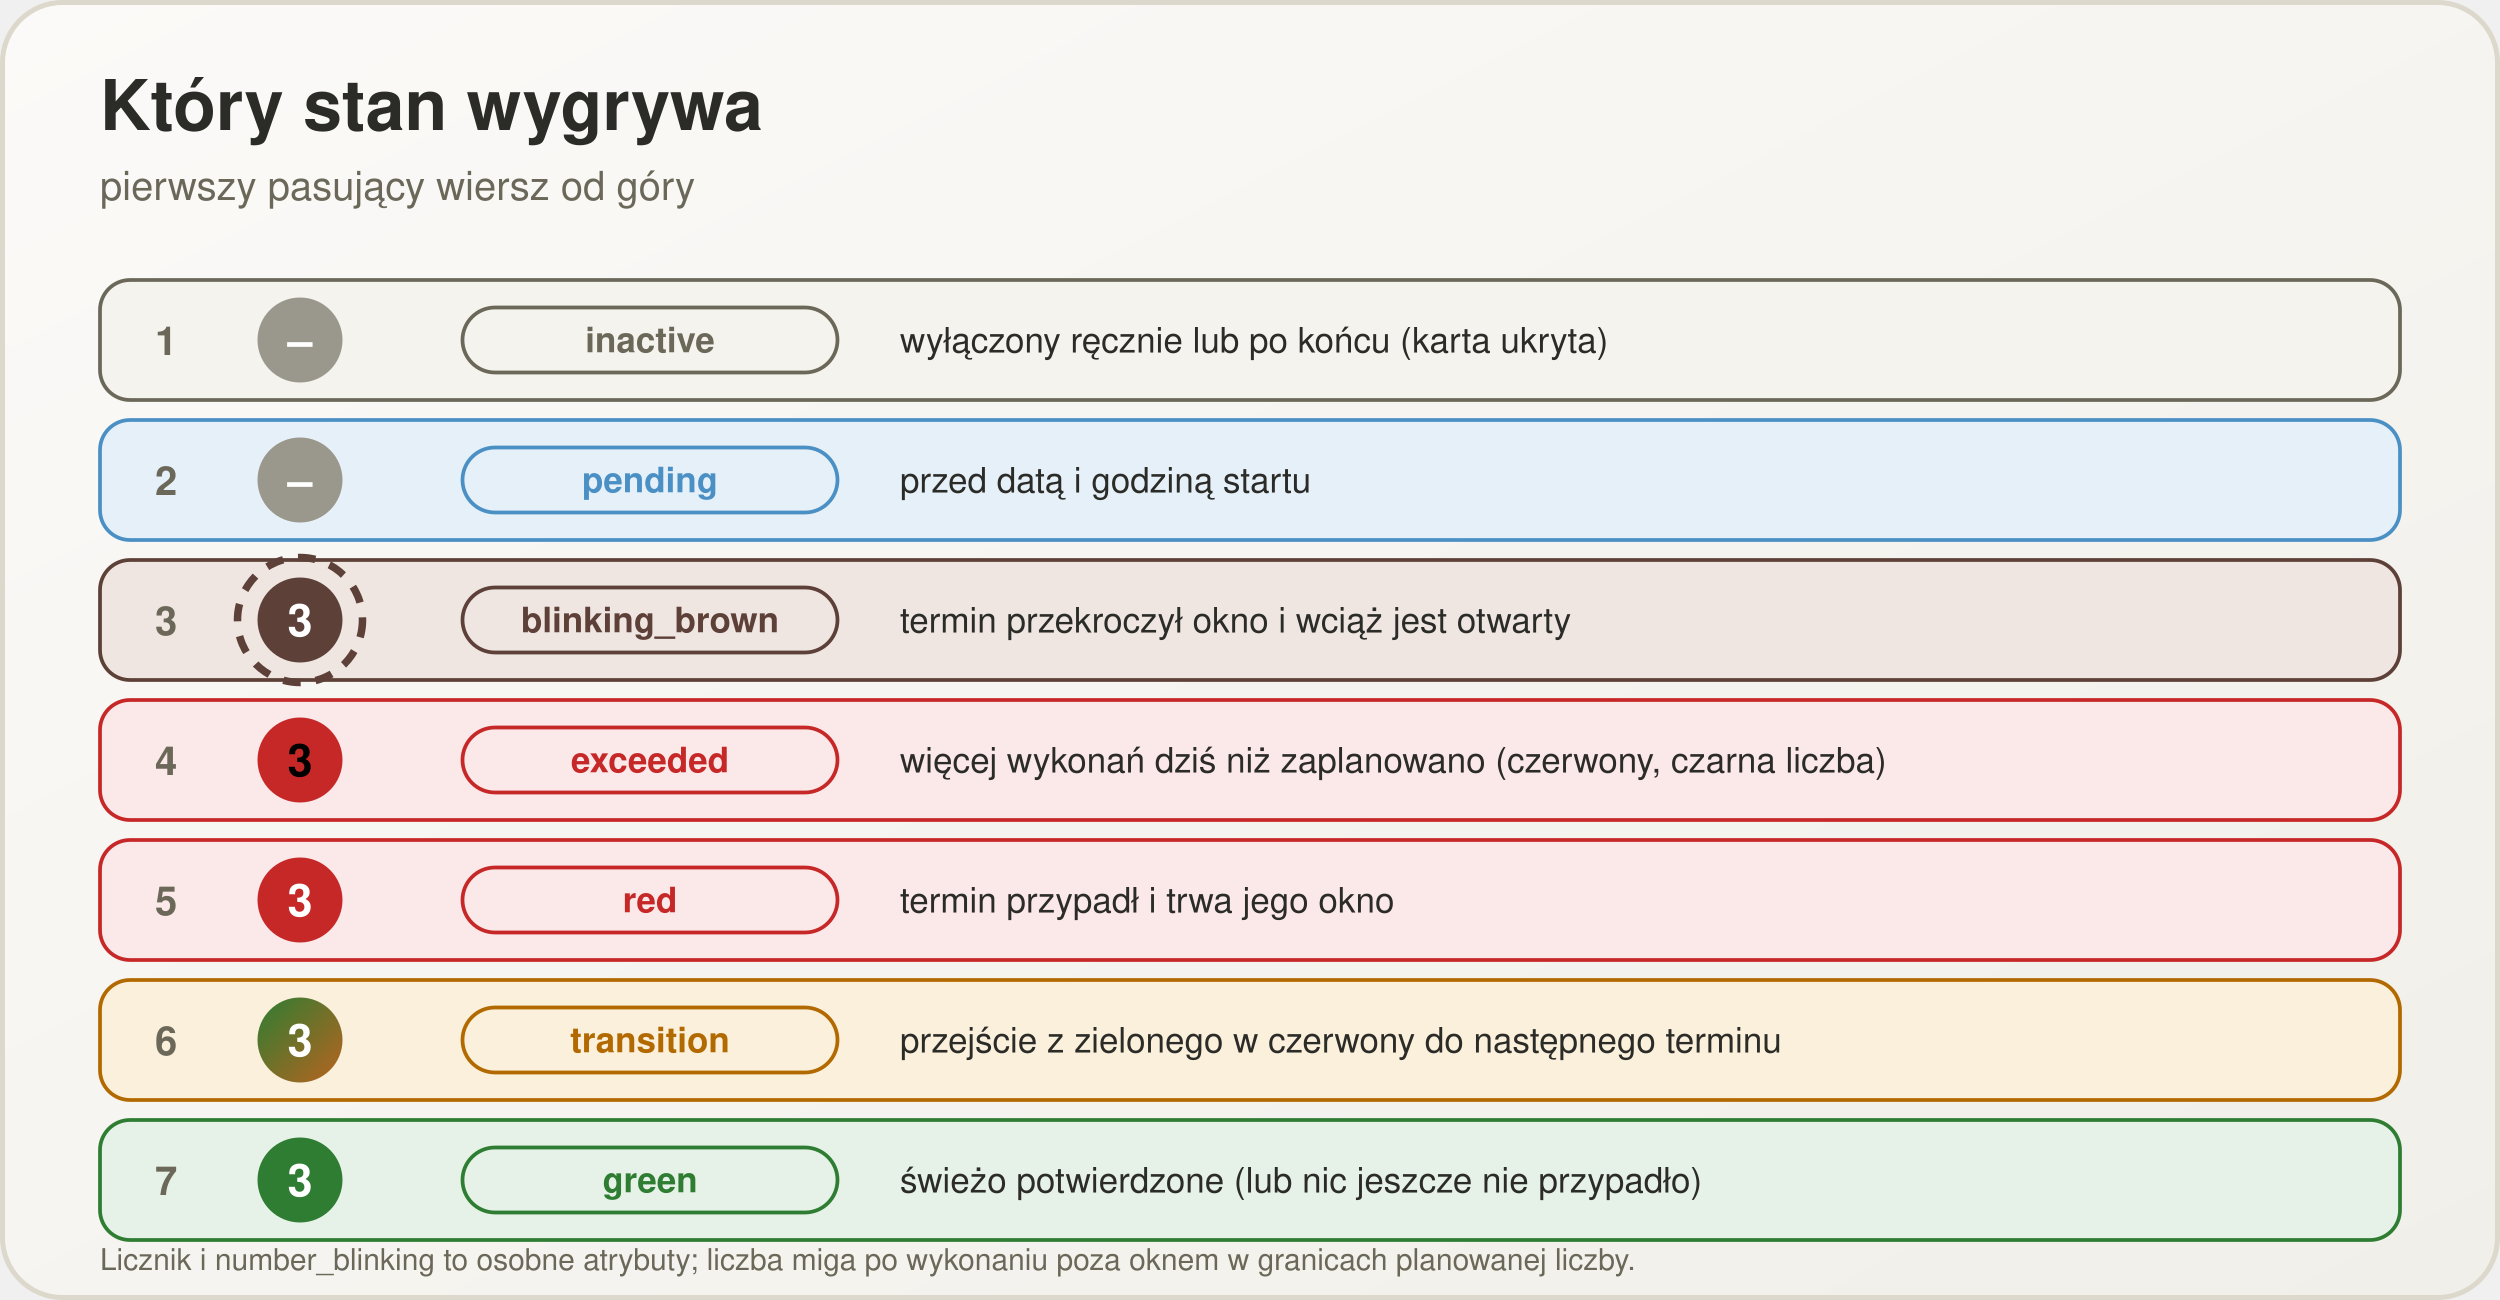
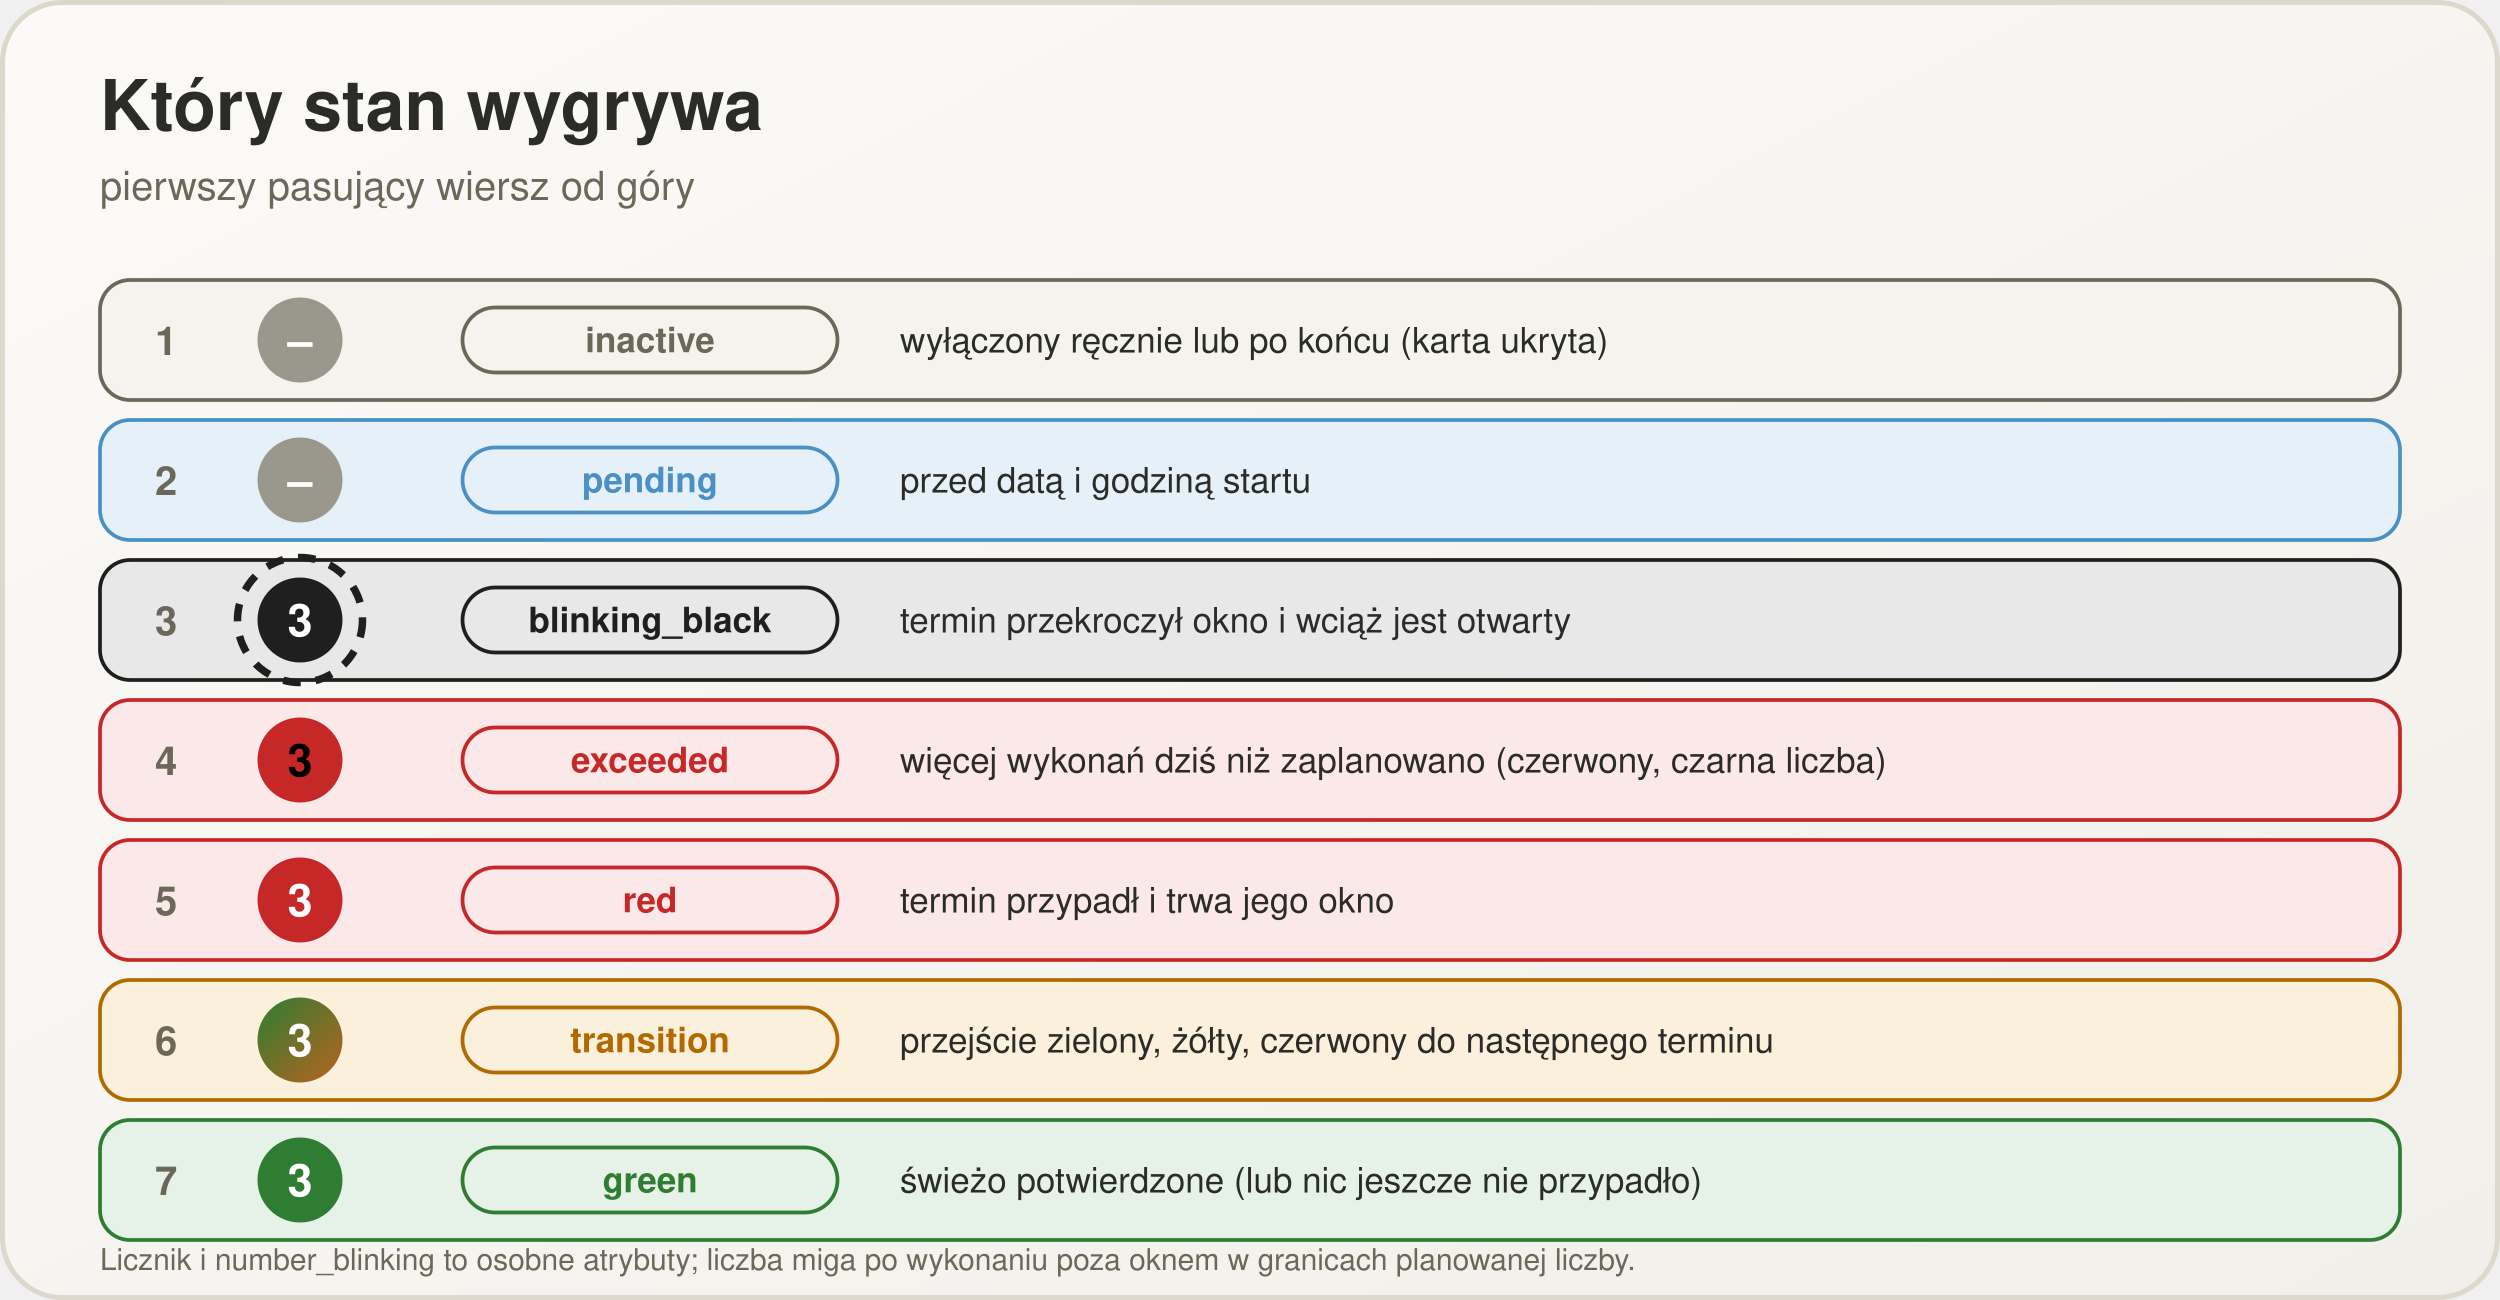
<svg xmlns="http://www.w3.org/2000/svg" viewBox="0 0 1000 520" width="1000" height="520">
  <defs>
    <linearGradient id="bg" x1="0" y1="0" x2="1" y2="1">
      <stop offset="0" stop-color="#fbfaf8" />
      <stop offset="1" stop-color="#f1efe9" />
    </linearGradient>
  </defs>
  <rect x="1" y="1" width="998" height="518" rx="24" fill="url(#bg)" stroke="#ddd8cc" stroke-width="2" />
  <text x="40" y="52" font-family="Segoe UI, Helvetica, Arial, sans-serif" font-size="28" font-weight="700" fill="#2b2b28" text-anchor="start">Który stan wygrywa</text>
  <text x="40" y="80" font-family="Segoe UI, Helvetica, Arial, sans-serif" font-size="16" font-weight="400" fill="#6b6859" text-anchor="start">pierwszy pasujący wiersz od góry</text>
  <rect x="40" y="112" width="920" height="48" rx="12" fill="#f5f3ee" stroke="#6b6859" stroke-width="1.5" />
  <text x="62" y="142" font-family="Segoe UI, Helvetica, Arial, sans-serif" font-size="16" font-weight="700" fill="#6b6859" text-anchor="start">1</text>
  <circle cx="120" cy="136" r="17" fill="#9a978c" />
  <text x="120" y="142.46" font-family="Segoe UI, Helvetica, Arial, sans-serif" font-size="18" font-weight="700" fill="#ffffff" text-anchor="middle">–</text>
  <rect x="185.0" y="123" width="150" height="26" rx="13" fill="#f5f3ee" stroke="#6b6859" stroke-width="1.5" />
  <text x="260" y="140.9" font-family="Segoe UI, Helvetica, Arial, sans-serif" font-size="14" font-weight="700" fill="#6b6859" text-anchor="middle">inactive</text>
  <text x="360" y="141" font-family="Segoe UI, Helvetica, Arial, sans-serif" font-size="14" font-weight="400" fill="#2b2b28" text-anchor="start">wyłączony ręcznie lub po końcu (karta ukryta)</text>
  <rect x="40" y="168" width="920" height="48" rx="12" fill="#e6f0f8" stroke="#4a90c4" stroke-width="1.5" />
  <text x="62" y="198" font-family="Segoe UI, Helvetica, Arial, sans-serif" font-size="16" font-weight="700" fill="#6b6859" text-anchor="start">2</text>
  <circle cx="120" cy="192" r="17" fill="#9a978c" />
  <text x="120" y="198.46" font-family="Segoe UI, Helvetica, Arial, sans-serif" font-size="18" font-weight="700" fill="#ffffff" text-anchor="middle">–</text>
  <rect x="185.0" y="179" width="150" height="26" rx="13" fill="#e6f0f8" stroke="#4a90c4" stroke-width="1.5" />
  <text x="260" y="196.9" font-family="Segoe UI, Helvetica, Arial, sans-serif" font-size="14" font-weight="700" fill="#4a90c4" text-anchor="middle">pending</text>
  <text x="360" y="197" font-family="Segoe UI, Helvetica, Arial, sans-serif" font-size="14" font-weight="400" fill="#2b2b28" text-anchor="start">przed datą i godziną startu</text>
-   <rect x="40" y="224" width="920" height="48" rx="12" fill="#efe6e2" stroke="#5d4037" stroke-width="1.5" />
+   <rect x="40" y="224" width="920" height="48" rx="12" fill="#e8e8e8" stroke="#1f1f1f" stroke-width="1.5" />
  <text x="62" y="254" font-family="Segoe UI, Helvetica, Arial, sans-serif" font-size="16" font-weight="700" fill="#6b6859" text-anchor="start">3</text>
-   <circle cx="120" cy="248" r="25" fill="none" stroke="#5d4037" stroke-width="3" stroke-dasharray="7 6" />
-   <circle cx="120" cy="248" r="17" fill="#5d4037" />
+   <circle cx="120" cy="248" r="25" fill="none" stroke="#1f1f1f" stroke-width="3" stroke-dasharray="7 6" />
+   <circle cx="120" cy="248" r="17" fill="#1f1f1f" />
  <text x="120" y="254.46" font-family="Segoe UI, Helvetica, Arial, sans-serif" font-size="18" font-weight="700" fill="#ffffff" text-anchor="middle">3</text>
-   <rect x="185.0" y="235" width="150" height="26" rx="13" fill="#efe6e2" stroke="#5d4037" stroke-width="1.5" />
-   <text x="260" y="252.9" font-family="Segoe UI, Helvetica, Arial, sans-serif" font-size="14" font-weight="700" fill="#5d4037" text-anchor="middle">blinking_brown</text>
+   <rect x="185.0" y="235" width="150" height="26" rx="13" fill="#e8e8e8" stroke="#1f1f1f" stroke-width="1.5" />
+   <text x="260" y="252.9" font-family="Segoe UI, Helvetica, Arial, sans-serif" font-size="14" font-weight="700" fill="#1f1f1f" text-anchor="middle">blinking_black</text>
  <text x="360" y="253" font-family="Segoe UI, Helvetica, Arial, sans-serif" font-size="14" font-weight="400" fill="#2b2b28" text-anchor="start">termin przekroczył okno i wciąż jest otwarty</text>
  <rect x="40" y="280" width="920" height="48" rx="12" fill="#fbe9e9" stroke="#c62828" stroke-width="1.5" />
  <text x="62" y="310" font-family="Segoe UI, Helvetica, Arial, sans-serif" font-size="16" font-weight="700" fill="#6b6859" text-anchor="start">4</text>
  <circle cx="120" cy="304" r="17" fill="#c62828" />
  <text x="120" y="310.46" font-family="Segoe UI, Helvetica, Arial, sans-serif" font-size="18" font-weight="700" fill="#000000" text-anchor="middle">3</text>
  <rect x="185.0" y="291" width="150" height="26" rx="13" fill="#fbe9e9" stroke="#c62828" stroke-width="1.5" />
  <text x="260" y="308.9" font-family="Segoe UI, Helvetica, Arial, sans-serif" font-size="14" font-weight="700" fill="#c62828" text-anchor="middle">exceeded</text>
  <text x="360" y="309" font-family="Segoe UI, Helvetica, Arial, sans-serif" font-size="14" font-weight="400" fill="#2b2b28" text-anchor="start">więcej wykonań dziś niż zaplanowano (czerwony, czarna liczba)</text>
  <rect x="40" y="336" width="920" height="48" rx="12" fill="#fbe9e9" stroke="#c62828" stroke-width="1.5" />
  <text x="62" y="366" font-family="Segoe UI, Helvetica, Arial, sans-serif" font-size="16" font-weight="700" fill="#6b6859" text-anchor="start">5</text>
  <circle cx="120" cy="360" r="17" fill="#c62828" />
  <text x="120" y="366.46" font-family="Segoe UI, Helvetica, Arial, sans-serif" font-size="18" font-weight="700" fill="#ffffff" text-anchor="middle">3</text>
  <rect x="185.0" y="347" width="150" height="26" rx="13" fill="#fbe9e9" stroke="#c62828" stroke-width="1.5" />
  <text x="260" y="364.9" font-family="Segoe UI, Helvetica, Arial, sans-serif" font-size="14" font-weight="700" fill="#c62828" text-anchor="middle">red</text>
  <text x="360" y="365" font-family="Segoe UI, Helvetica, Arial, sans-serif" font-size="14" font-weight="400" fill="#2b2b28" text-anchor="start">termin przypadł i trwa jego okno</text>
  <rect x="40" y="392" width="920" height="48" rx="12" fill="#fbf0dc" stroke="#b26a00" stroke-width="1.5" />
  <text x="62" y="422" font-family="Segoe UI, Helvetica, Arial, sans-serif" font-size="16" font-weight="700" fill="#6b6859" text-anchor="start">6</text>
  <defs>
    <linearGradient id="bbpl120416" x1="0" y1="0" x2="1" y2="1">
      <stop offset="0" stop-color="#2e7d32" />
      <stop offset="1" stop-color="#b8631f" />
    </linearGradient>
  </defs>
  <circle cx="120" cy="416" r="17" fill="url(#bbpl120416)" />
  <text x="120" y="422.46" font-family="Segoe UI, Helvetica, Arial, sans-serif" font-size="18" font-weight="700" fill="#ffffff" text-anchor="middle">3</text>
  <rect x="185.0" y="403" width="150" height="26" rx="13" fill="#fbf0dc" stroke="#b26a00" stroke-width="1.5" />
  <text x="260" y="420.9" font-family="Segoe UI, Helvetica, Arial, sans-serif" font-size="14" font-weight="700" fill="#b26a00" text-anchor="middle">transition</text>
-   <text x="360" y="421" font-family="Segoe UI, Helvetica, Arial, sans-serif" font-size="14" font-weight="400" fill="#2b2b28" text-anchor="start">przejście z zielonego w czerwony do następnego terminu</text>
+   <text x="360" y="421" font-family="Segoe UI, Helvetica, Arial, sans-serif" font-size="14" font-weight="400" fill="#2b2b28" text-anchor="start">przejście zielony, żółty, czerwony do następnego terminu</text>
  <rect x="40" y="448" width="920" height="48" rx="12" fill="#e6f2e7" stroke="#2e7d32" stroke-width="1.5" />
  <text x="62" y="478" font-family="Segoe UI, Helvetica, Arial, sans-serif" font-size="16" font-weight="700" fill="#6b6859" text-anchor="start">7</text>
  <circle cx="120" cy="472" r="17" fill="#2e7d32" />
  <text x="120" y="478.46" font-family="Segoe UI, Helvetica, Arial, sans-serif" font-size="18" font-weight="700" fill="#ffffff" text-anchor="middle">3</text>
  <rect x="185.0" y="459" width="150" height="26" rx="13" fill="#e6f2e7" stroke="#2e7d32" stroke-width="1.5" />
  <text x="260" y="476.9" font-family="Segoe UI, Helvetica, Arial, sans-serif" font-size="14" font-weight="700" fill="#2e7d32" text-anchor="middle">green</text>
  <text x="360" y="477" font-family="Segoe UI, Helvetica, Arial, sans-serif" font-size="14" font-weight="400" fill="#2b2b28" text-anchor="start">świeżo potwierdzone (lub nic jeszcze nie przypadło)</text>
  <text x="40" y="508" font-family="Segoe UI, Helvetica, Arial, sans-serif" font-size="12" font-weight="400" fill="#6b6859" text-anchor="start">Licznik i number_blinking to osobne atrybuty; liczba miga po wykonaniu poza oknem w granicach planowanej liczby.</text>
</svg>
